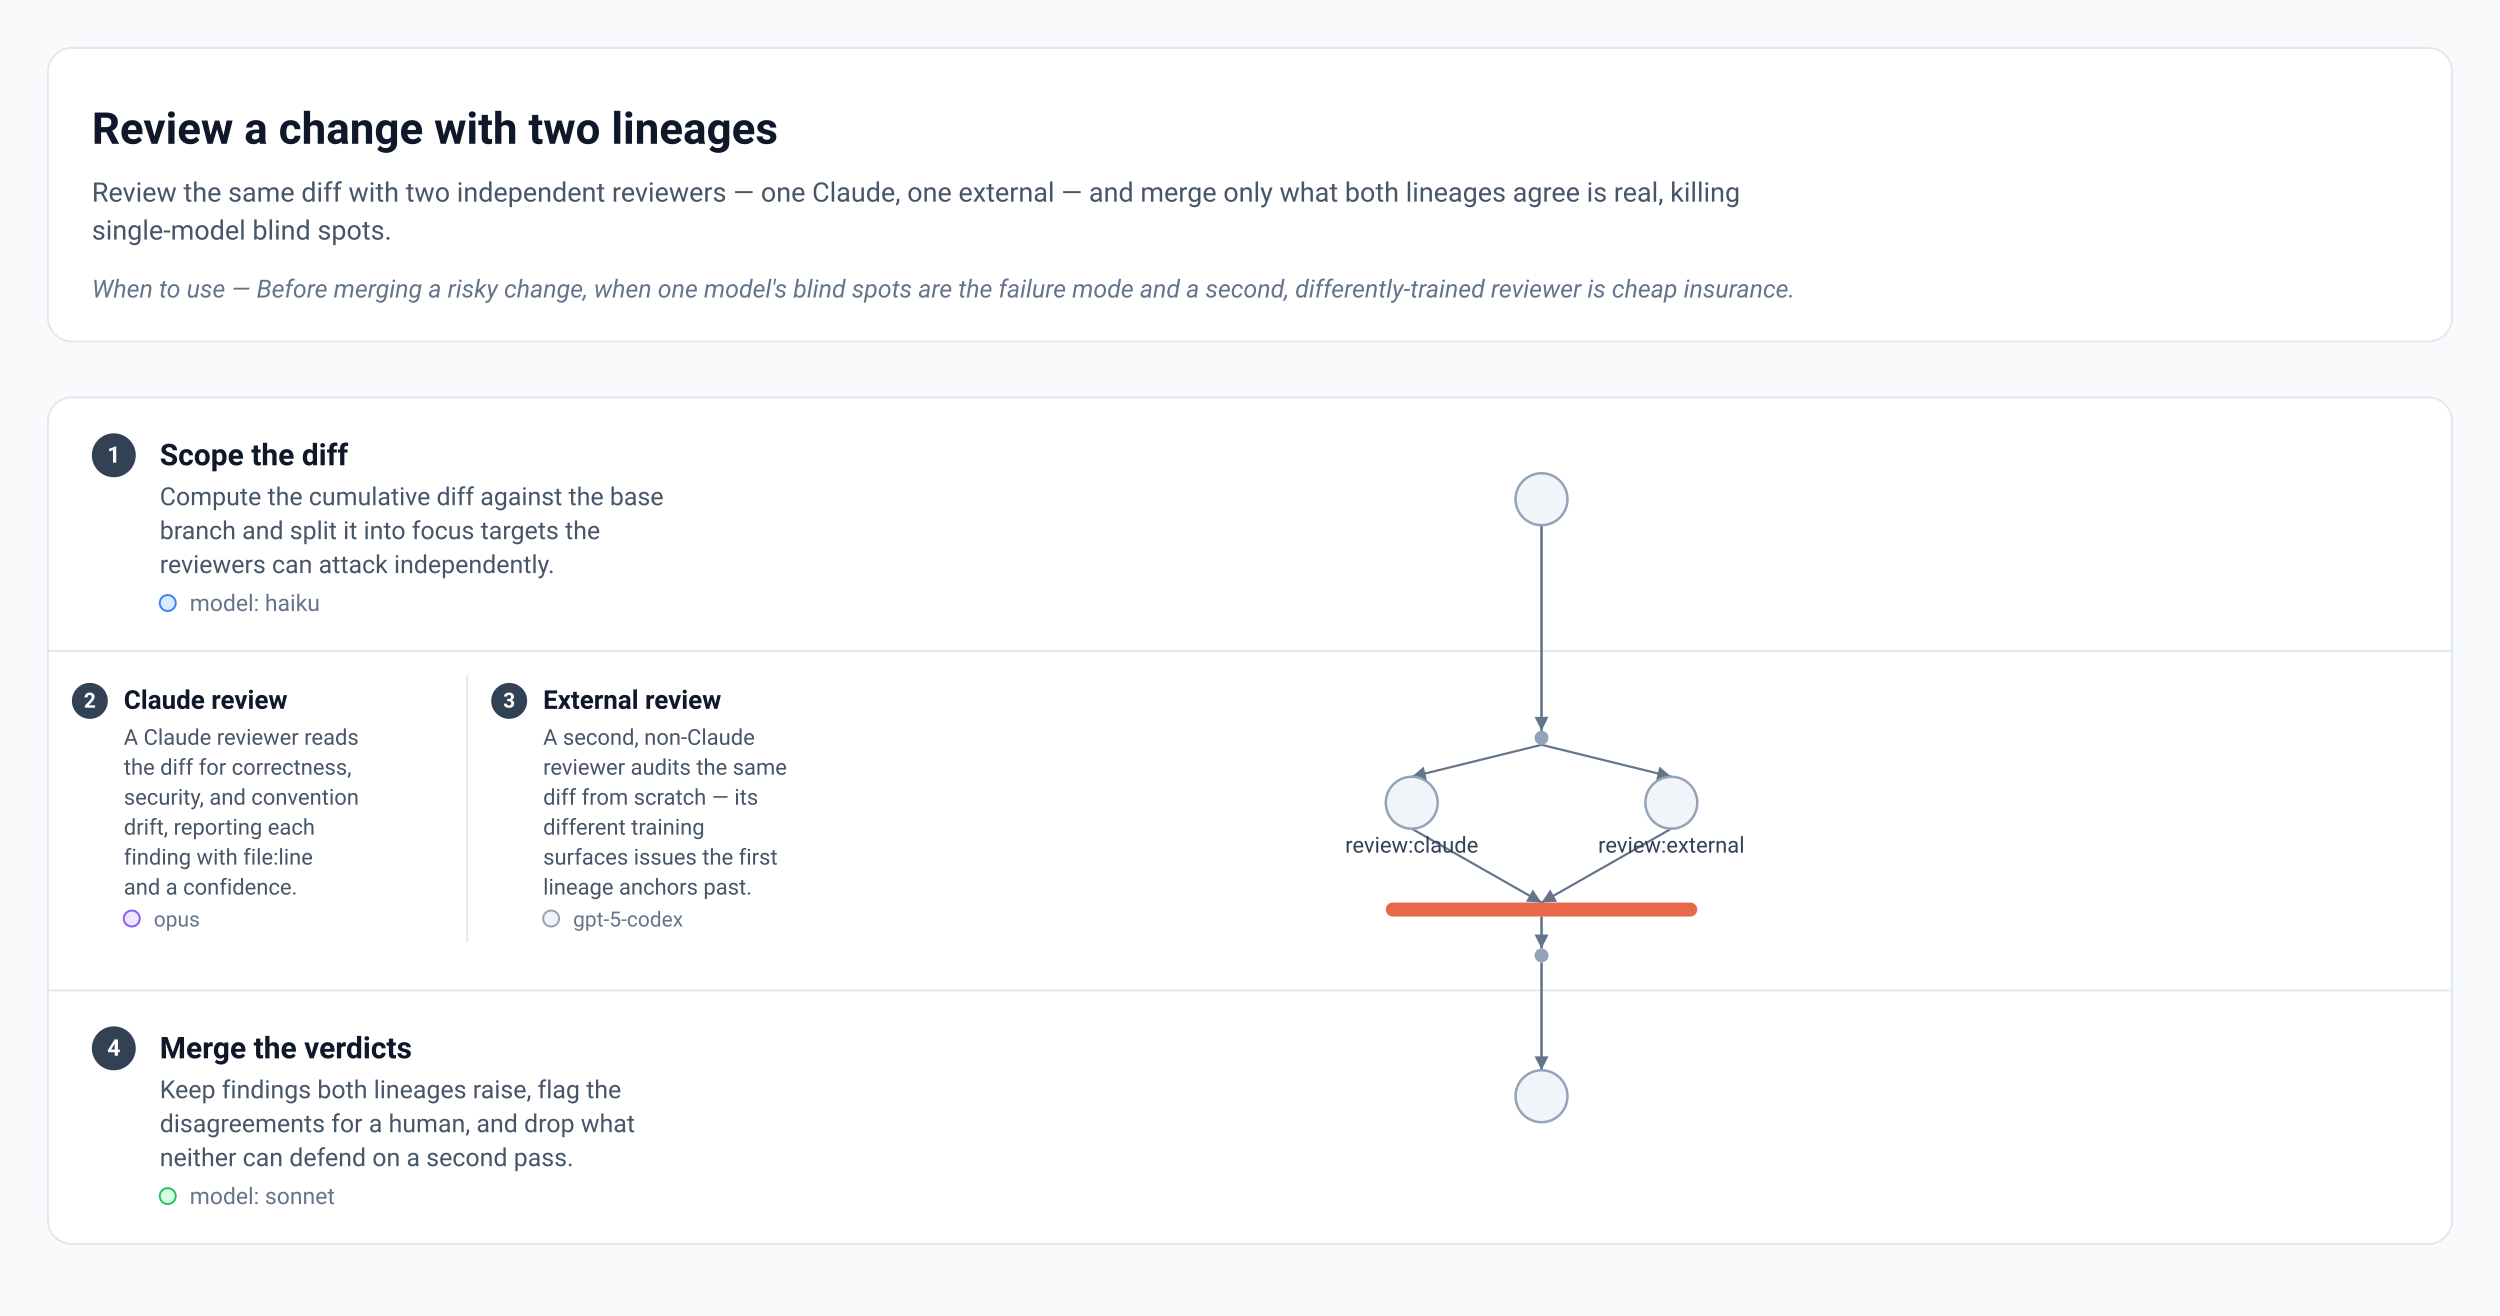
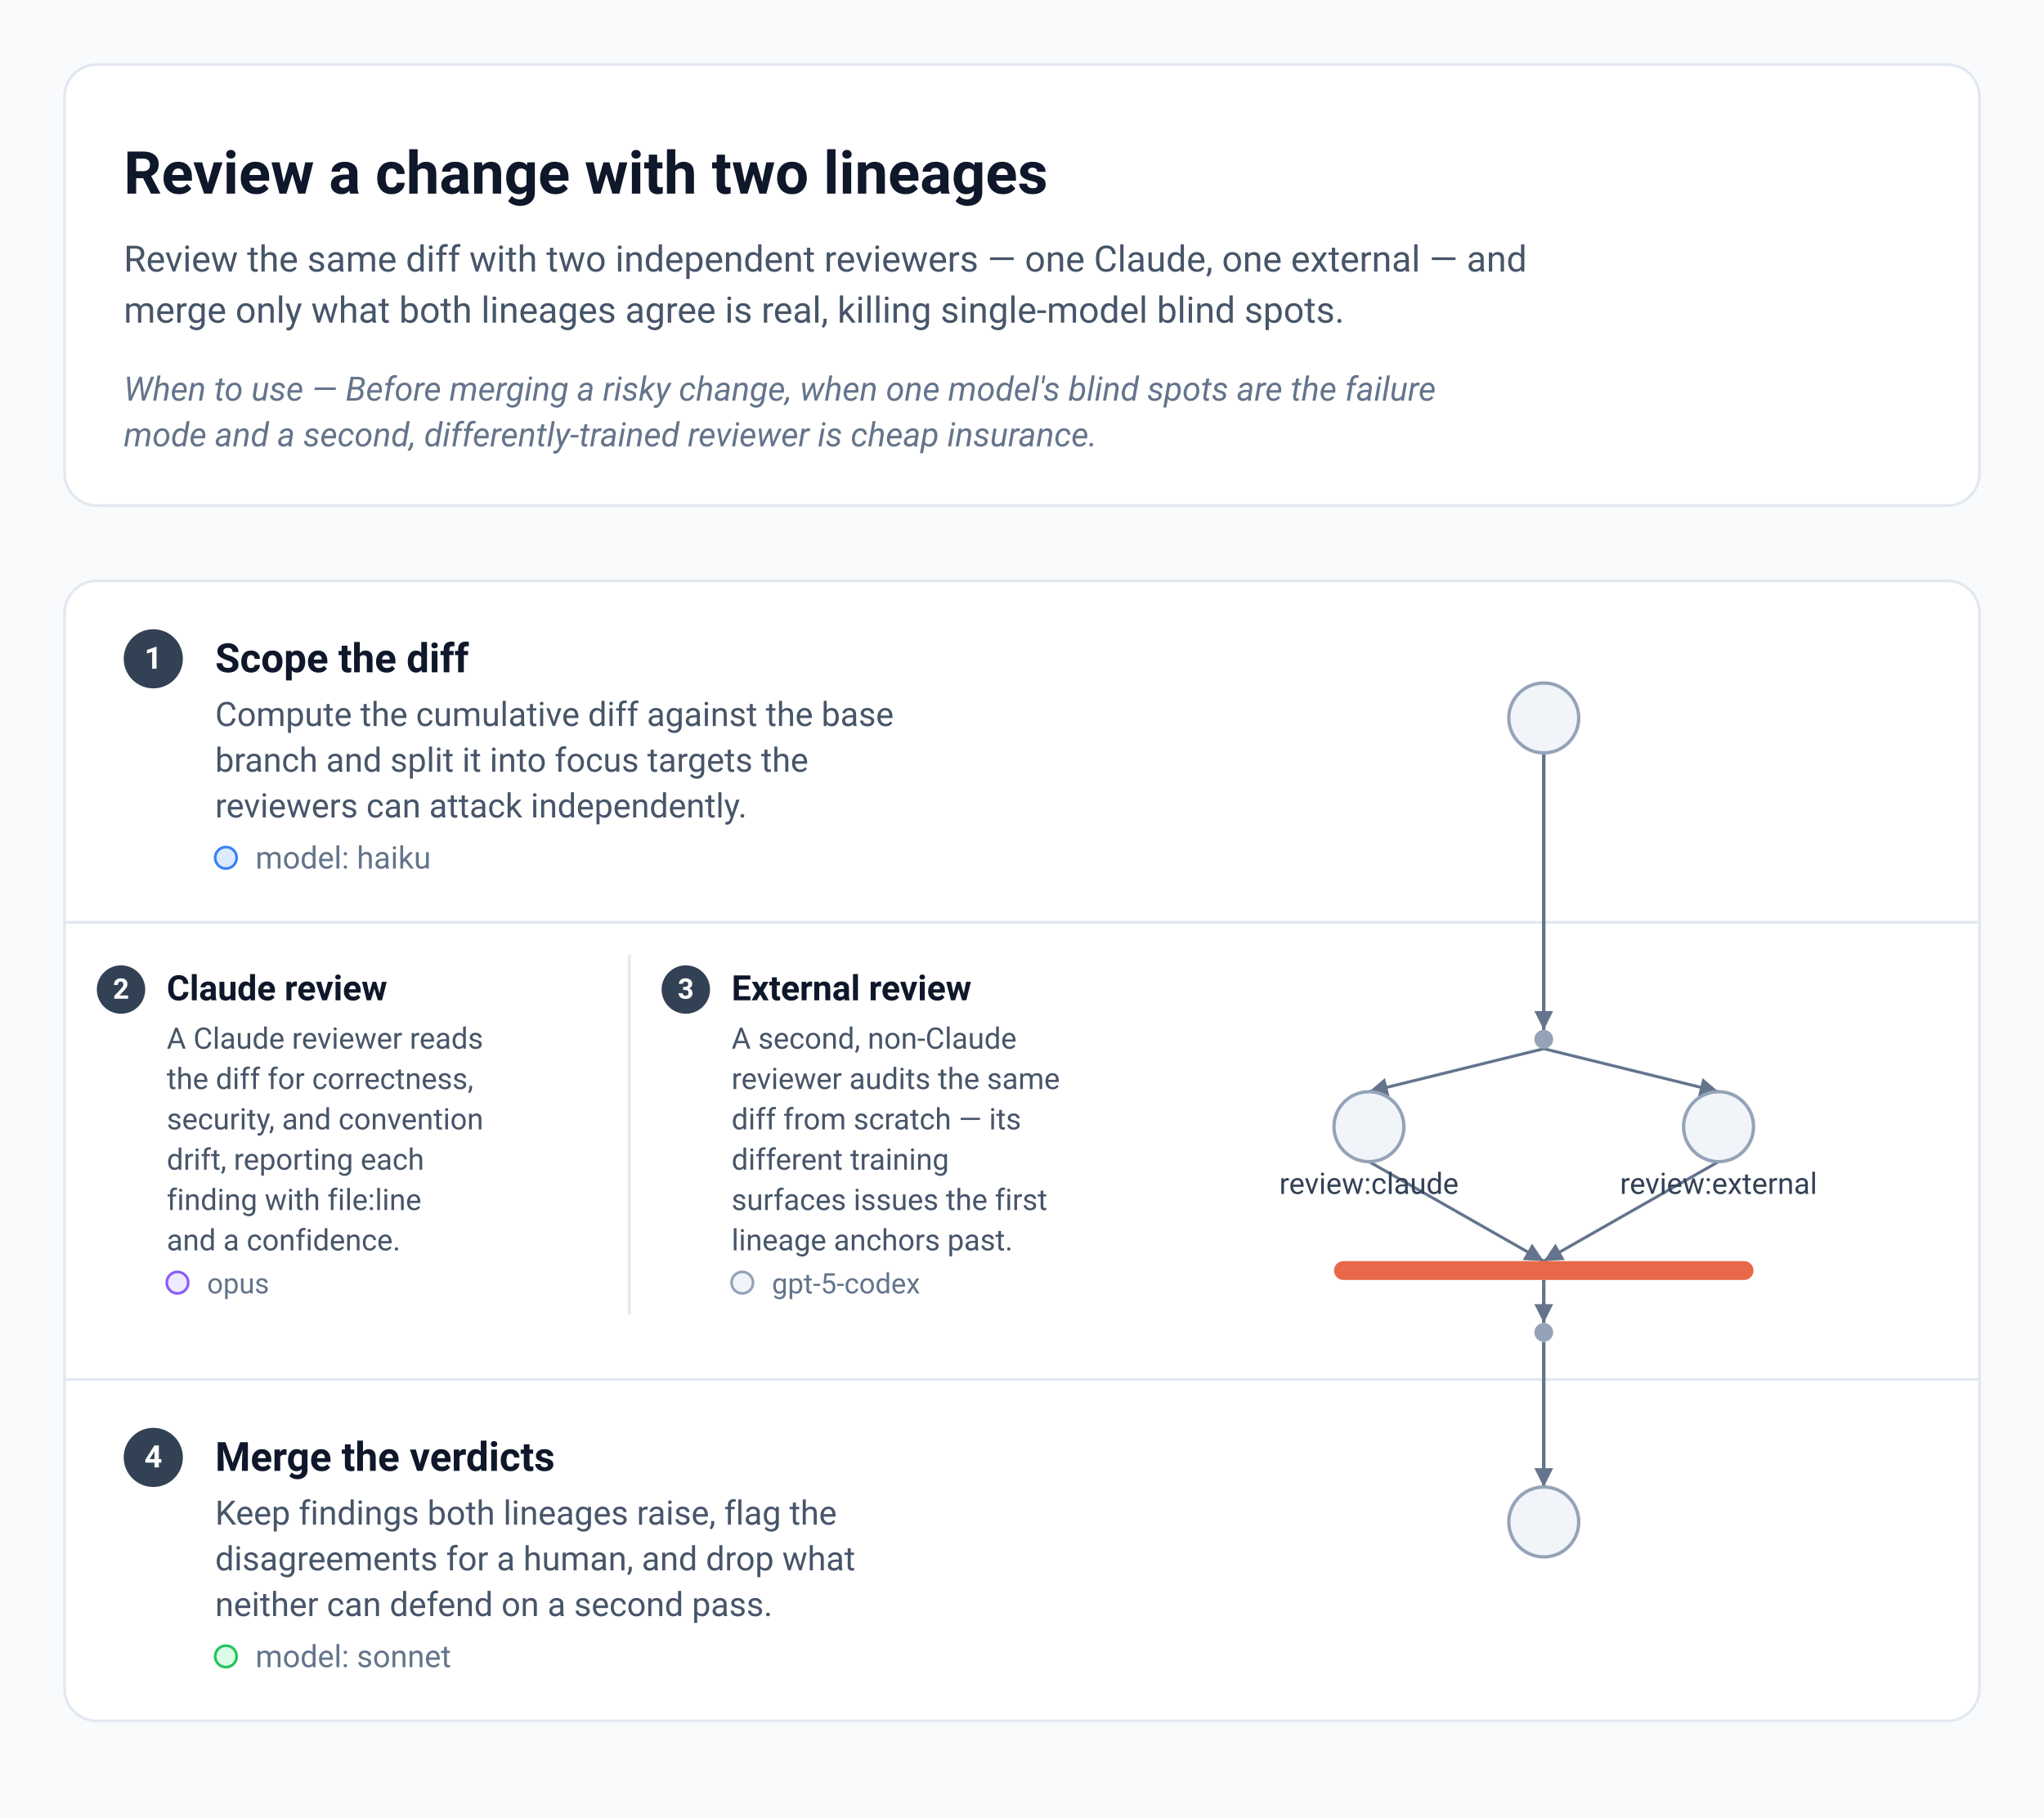
- <svg xmlns="http://www.w3.org/2000/svg" width="1252" height="659" viewBox="0 0 1252 659" font-family="-apple-system, BlinkMacSystemFont, 'Segoe UI', Roboto, Helvetica, Arial, sans-serif">
-   <rect width="1252" height="659" fill="#f8fafc" />
+ <svg xmlns="http://www.w3.org/2000/svg" width="760" height="676" viewBox="0 0 760 676" font-family="-apple-system, BlinkMacSystemFont, 'Segoe UI', Roboto, Helvetica, Arial, sans-serif">
+   <rect width="760" height="676" fill="#f8fafc" />
  <g transform="translate(0 24)">
    <g class="header-card">
-       <rect x="24" y="0" width="1204" height="147" rx="12" fill="#ffffff" stroke="#e2e8f0" stroke-width="1" />
+       <rect x="24" y="0" width="712" height="164" rx="12" fill="#ffffff" stroke="#e2e8f0" stroke-width="1" />
      <text x="46" y="48" font-size="22" fill="#0f172a" font-weight="700">Review a change with two lineages</text>
-       <text x="46" y="77" font-size="13.5" fill="#475569">Review the same diff with two independent reviewers — one Claude, one external — and merge only what both lineages agree is real, killing</text>
-       <text x="46" y="96" font-size="13.5" fill="#475569">single-model blind spots.</text>
-       <text x="46" y="125" font-size="12.5" fill="#64748b" font-style="italic">When to use — Before merging a risky change, when one model's blind spots are the failure mode and a second, differently-trained reviewer is cheap insurance.</text>
+       <text x="46" y="77" font-size="13.5" fill="#475569">Review the same diff with two independent reviewers — one Claude, one external — and</text>
+       <text x="46" y="96" font-size="13.5" fill="#475569">merge only what both lineages agree is real, killing single-model blind spots.</text>
+       <text x="46" y="125" font-size="12.5" fill="#64748b" font-style="italic">When to use — Before merging a risky change, when one model's blind spots are the failure</text>
+       <text x="46" y="142" font-size="12.5" fill="#64748b" font-style="italic">mode and a second, differently-trained reviewer is cheap insurance.</text>
    </g>
  </g>
-   <g transform="translate(0 187)">
-     <rect x="24" y="12" width="1204" height="424" rx="12" fill="#ffffff" stroke="#e2e8f0" stroke-width="1" />
+   <g transform="translate(0 204)">
+     <rect x="24" y="12" width="712" height="424" rx="12" fill="#ffffff" stroke="#e2e8f0" stroke-width="1" />
    <g class="swimlane" />
    <g class="swimlane">
-       <line x1="24" y1="139" x2="1228" y2="139" stroke="#e2e8f0" stroke-width="1" />
+       <line x1="24" y1="139" x2="736" y2="139" stroke="#e2e8f0" stroke-width="1" />
    </g>
    <g class="swimlane">
-       <line x1="24" y1="309" x2="1228" y2="309" stroke="#e2e8f0" stroke-width="1" />
+       <line x1="24" y1="309" x2="736" y2="309" stroke="#e2e8f0" stroke-width="1" />
    </g>
    <g transform="translate(0 12)">
      <g class="lane-label">
        <circle cx="57" cy="29" r="11" fill="#334155" />
        <text x="57" y="32.7" font-size="11.5" fill="#ffffff" font-weight="700" text-anchor="middle">1</text>
        <text x="80" y="34" font-size="15" fill="#0f172a" font-weight="700">Scope the diff</text>
        <text x="80" y="54" font-size="12.5" fill="#475569">Compute the cumulative diff against the base</text>
        <text x="80" y="71" font-size="12.5" fill="#475569">branch and split it into focus targets the</text>
        <text x="80" y="88" font-size="12.5" fill="#475569">reviewers can attack independently.</text>
        <circle cx="84" cy="103" r="4" fill="#dbeafe" stroke="#3b82f6" stroke-width="1" />
        <text x="95" y="107" font-size="11.5" fill="#64748b">model: haiku</text>
      </g>
    </g>
    <g transform="translate(0 139)">
      <line x1="234" y1="12" x2="234" y2="146" stroke="#e2e8f0" stroke-width="1" />
      <g class="lane-label">
        <circle cx="45" cy="25" r="9" fill="#334155" />
        <text x="45" y="28.4" font-size="10.5" fill="#ffffff" font-weight="700" text-anchor="middle">2</text>
        <text x="62" y="29" font-size="13" fill="#0f172a" font-weight="700">Claude review</text>
        <text x="62" y="47" font-size="11" fill="#475569">A Claude reviewer reads</text>
        <text x="62" y="62" font-size="11" fill="#475569">the diff for correctness,</text>
        <text x="62" y="77" font-size="11" fill="#475569">security, and convention</text>
        <text x="62" y="92" font-size="11" fill="#475569">drift, reporting each</text>
        <text x="62" y="107" font-size="11" fill="#475569">finding with file:line</text>
        <text x="62" y="122" font-size="11" fill="#475569">and a confidence.</text>
        <circle cx="66" cy="134" r="4" fill="#ede9fe" stroke="#8b5cf6" stroke-width="1" />
        <g>
          <text x="77" y="138" font-size="10.5" fill="#64748b">opus</text>
        </g>
      </g>
      <g class="lane-label">
        <circle cx="255" cy="25" r="9" fill="#334155" />
        <text x="255" y="28.4" font-size="10.5" fill="#ffffff" font-weight="700" text-anchor="middle">3</text>
        <text x="272" y="29" font-size="13" fill="#0f172a" font-weight="700">External review</text>
        <text x="272" y="47" font-size="11" fill="#475569">A second, non-Claude</text>
        <text x="272" y="62" font-size="11" fill="#475569">reviewer audits the same</text>
        <text x="272" y="77" font-size="11" fill="#475569">diff from scratch — its</text>
        <text x="272" y="92" font-size="11" fill="#475569">different training</text>
        <text x="272" y="107" font-size="11" fill="#475569">surfaces issues the first</text>
        <text x="272" y="122" font-size="11" fill="#475569">lineage anchors past.</text>
        <circle cx="276" cy="134" r="4" fill="#f1f5f9" stroke="#94a3b8" stroke-width="1" />
        <g>
          <text x="287" y="138" font-size="10.5" fill="#64748b">gpt-5-codex</text>
        </g>
      </g>
    </g>
    <g transform="translate(0 309)">
      <g class="lane-label">
        <circle cx="57" cy="29" r="11" fill="#334155" />
        <text x="57" y="32.7" font-size="11.5" fill="#ffffff" font-weight="700" text-anchor="middle">4</text>
        <text x="80" y="34" font-size="15" fill="#0f172a" font-weight="700">Merge the verdicts</text>
        <text x="80" y="54" font-size="12.5" fill="#475569">Keep findings both lineages raise, flag the</text>
        <text x="80" y="71" font-size="12.5" fill="#475569">disagreements for a human, and drop what</text>
        <text x="80" y="88" font-size="12.5" fill="#475569">neither can defend on a second pass.</text>
        <circle cx="84" cy="103" r="4" fill="#dcfce7" stroke="#22c55e" stroke-width="1" />
        <text x="95" y="107" font-size="11.5" fill="#64748b">model: sonnet</text>
      </g>
    </g>
-     <g class="topology" transform="translate(468 0)">
+     <g class="topology" transform="translate(270 0)">
      <g class="edge">
        <path d="M 304 186 L 239 202" fill="none" stroke="#64748b" stroke-width="1.1" />
        <polygon points="239,202 244.96,196.93 246.63,203.73" fill="#64748b" />
      </g>
      <g class="edge">
        <path d="M 304 186 L 369 202" fill="none" stroke="#64748b" stroke-width="1.1" />
        <polygon points="369,202 361.37,203.73 363.04,196.93" fill="#64748b" />
      </g>
      <g class="edge">
        <path d="M 239 228 L 304 265" fill="none" stroke="#64748b" stroke-width="1.1" />
        <polygon points="304,265 296.19,264.58 299.65,258.5" fill="#64748b" />
      </g>
      <g class="edge">
        <path d="M 369 228 L 304 265" fill="none" stroke="#64748b" stroke-width="1.1" />
        <polygon points="304,265 308.35,258.5 311.81,264.58" fill="#64748b" />
      </g>
      <g class="edge">
        <path d="M 304 272 L 304 288" fill="none" stroke="#64748b" stroke-width="1.3" />
        <polygon points="304,288 300.5,281 307.5,281" fill="#64748b" />
      </g>
      <g class="edge">
        <path d="M 304 76 L 304 179" fill="none" stroke="#64748b" stroke-width="1.3" />
        <polygon points="304,179 300.5,172 307.5,172" fill="#64748b" />
      </g>
      <g class="edge">
        <path d="M 304 295 L 304 349" fill="none" stroke="#64748b" stroke-width="1.3" />
        <polygon points="304,349 300.5,342 307.5,342" fill="#64748b" />
      </g>
      <g class="agent-node">
        <circle cx="304" cy="63" r="13" fill="#f1f5f9" stroke="#94a3b8" stroke-width="1.25" />
      </g>
      <circle class="hub" cx="304" cy="182.5" r="3.5" fill="#94a3b8" />
      <g class="agent-node">
        <circle cx="239" cy="215" r="13" fill="#f1f5f9" stroke="#94a3b8" stroke-width="1.25" />
        <text x="239" y="240" font-size="11" fill="#334155" text-anchor="middle">review:claude</text>
      </g>
      <g class="agent-node">
        <circle cx="369" cy="215" r="13" fill="#f1f5f9" stroke="#94a3b8" stroke-width="1.25" />
        <text x="369" y="240" font-size="11" fill="#334155" text-anchor="middle">review:external</text>
      </g>
      <rect class="barrier" x="226" y="265" width="156" height="7" rx="3.5" fill="#e8694a" />
      <circle class="hub" cx="304" cy="291.5" r="3.5" fill="#94a3b8" />
      <g class="agent-node">
        <circle cx="304" cy="362" r="13" fill="#f1f5f9" stroke="#94a3b8" stroke-width="1.25" />
      </g>
    </g>
  </g>
</svg>
